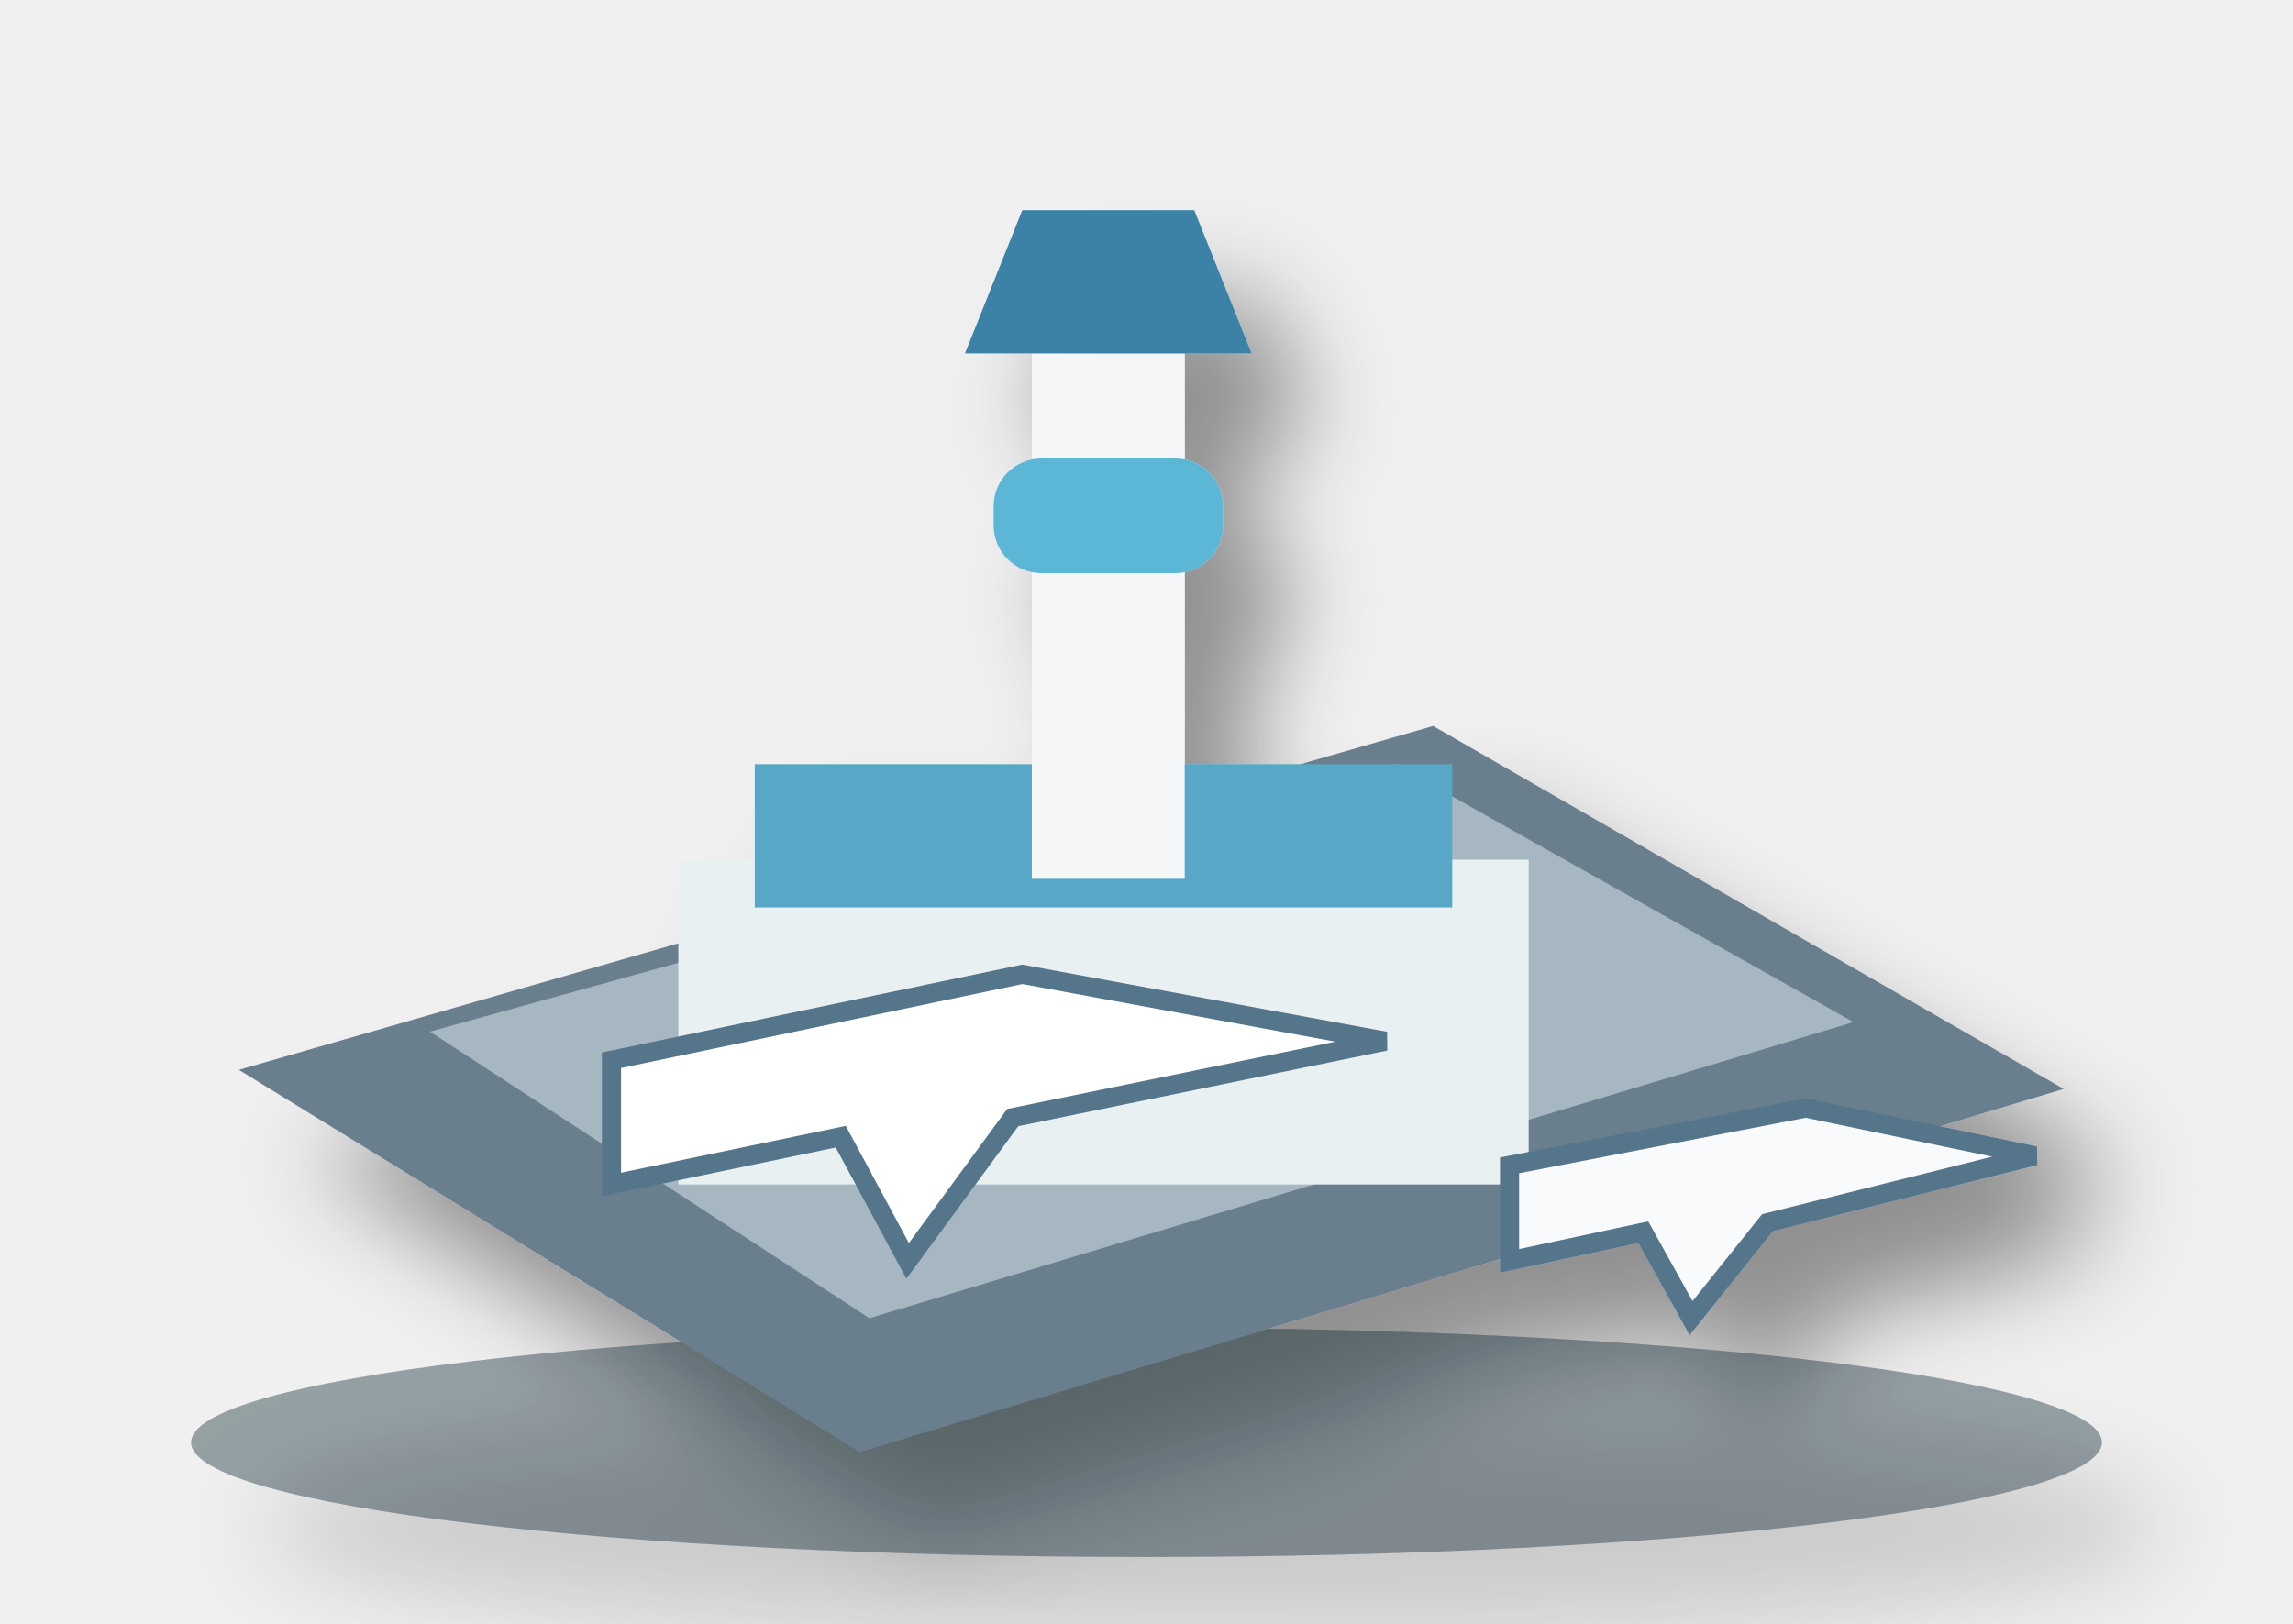
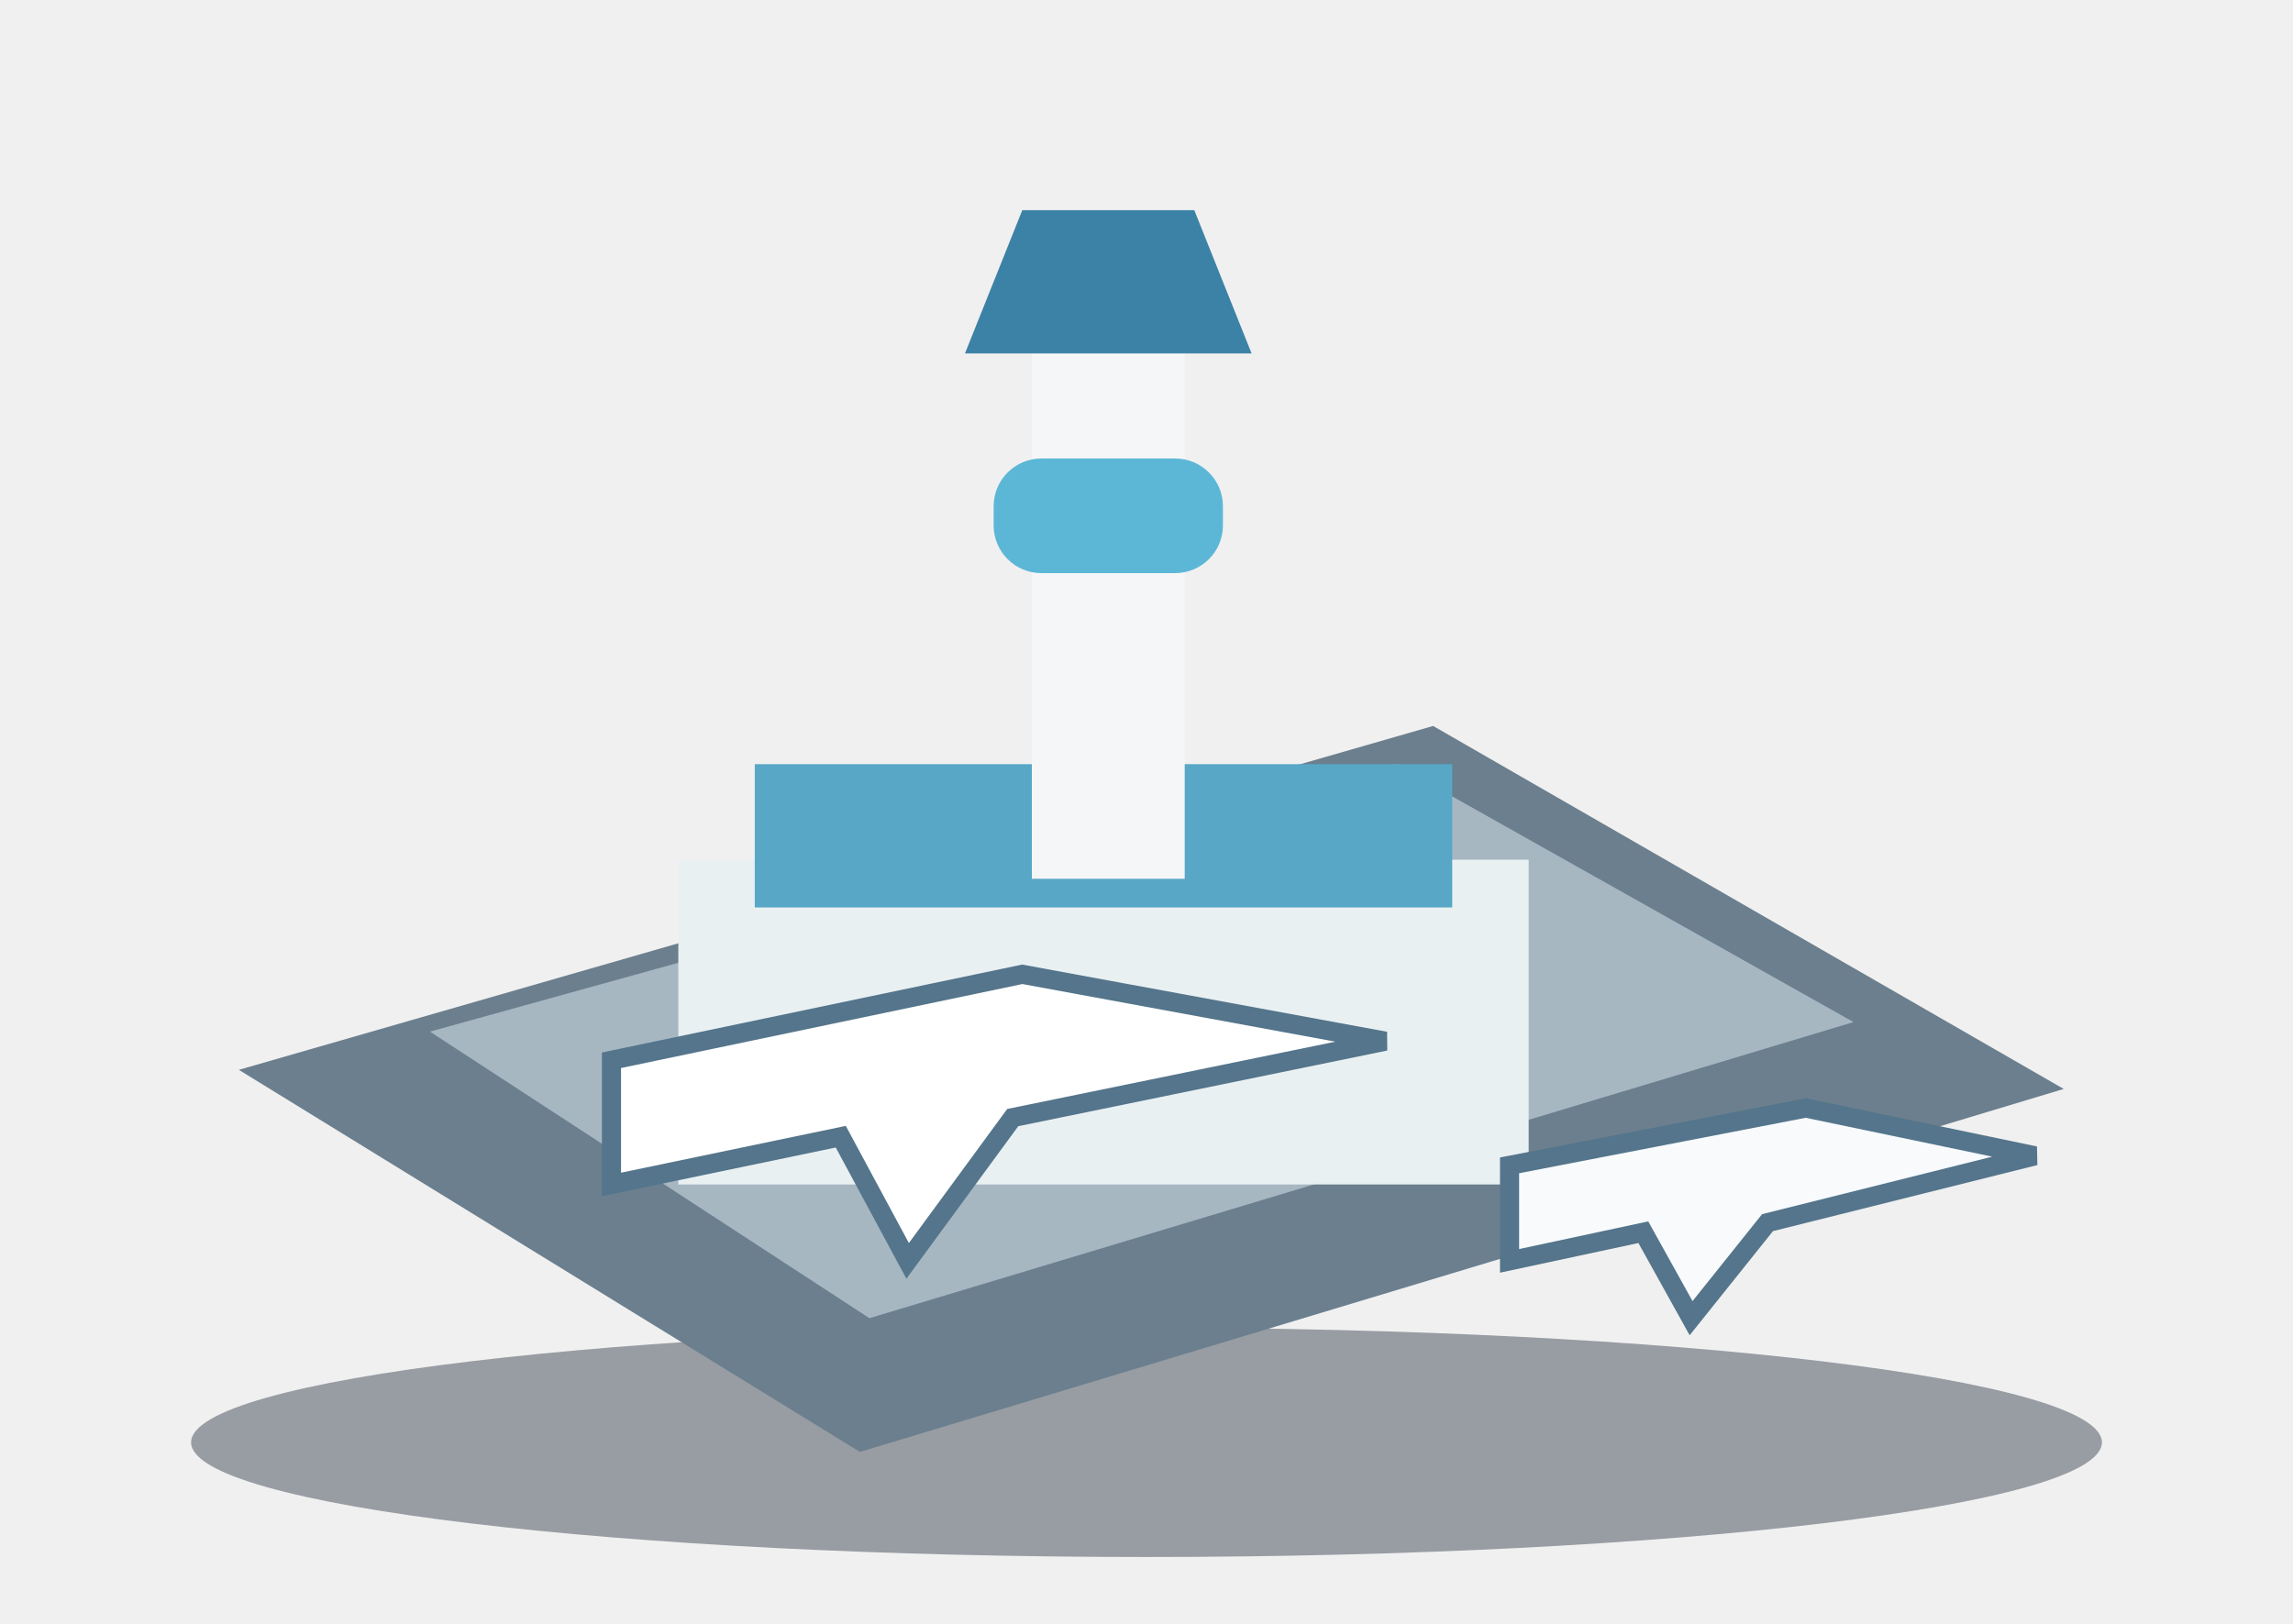
<svg xmlns="http://www.w3.org/2000/svg" viewBox="0 0 240 170">
-   <defs>
-     <filter id="s">
-       <feDropShadow dx="7" dy="9" stdDeviation="5" flood-opacity=".4" />
-     </filter>
-   </defs>
  <g filter="url(#s)">
    <ellipse cx="120" cy="151" rx="100" ry="12" fill="#071525" opacity=".38" />
    <path d="M25 112 150 76l66 38-126 38z" fill="#6b7f8e" />
    <path d="M45 108 146 80l48 27-103 31z" fill="#a7b7c2" />
    <path d="M71 90h89v34H71z" fill="#e9f0f2" />
    <path d="M79 80h73v15H79z" fill="#58a7c7" />
    <rect x="108" y="37" width="16" height="55" fill="#f4f6f7" />
    <path d="M101 37h30l-6-15h-18z" fill="#3b82a6" />
    <rect x="104" y="48" width="24" height="12" rx="5" fill="#5cb7d7" />
    <path d="m64 111 43-9 38 7-39 8-11 15-7-13-24 5z" fill="#ffffff" stroke="#54758b" stroke-width="2" />
    <path d="m158 122 31-6 24 5-28 7-8 10-5-9-14 3z" fill="#f8fafc" stroke="#54758b" stroke-width="2" />
  </g>
</svg>
